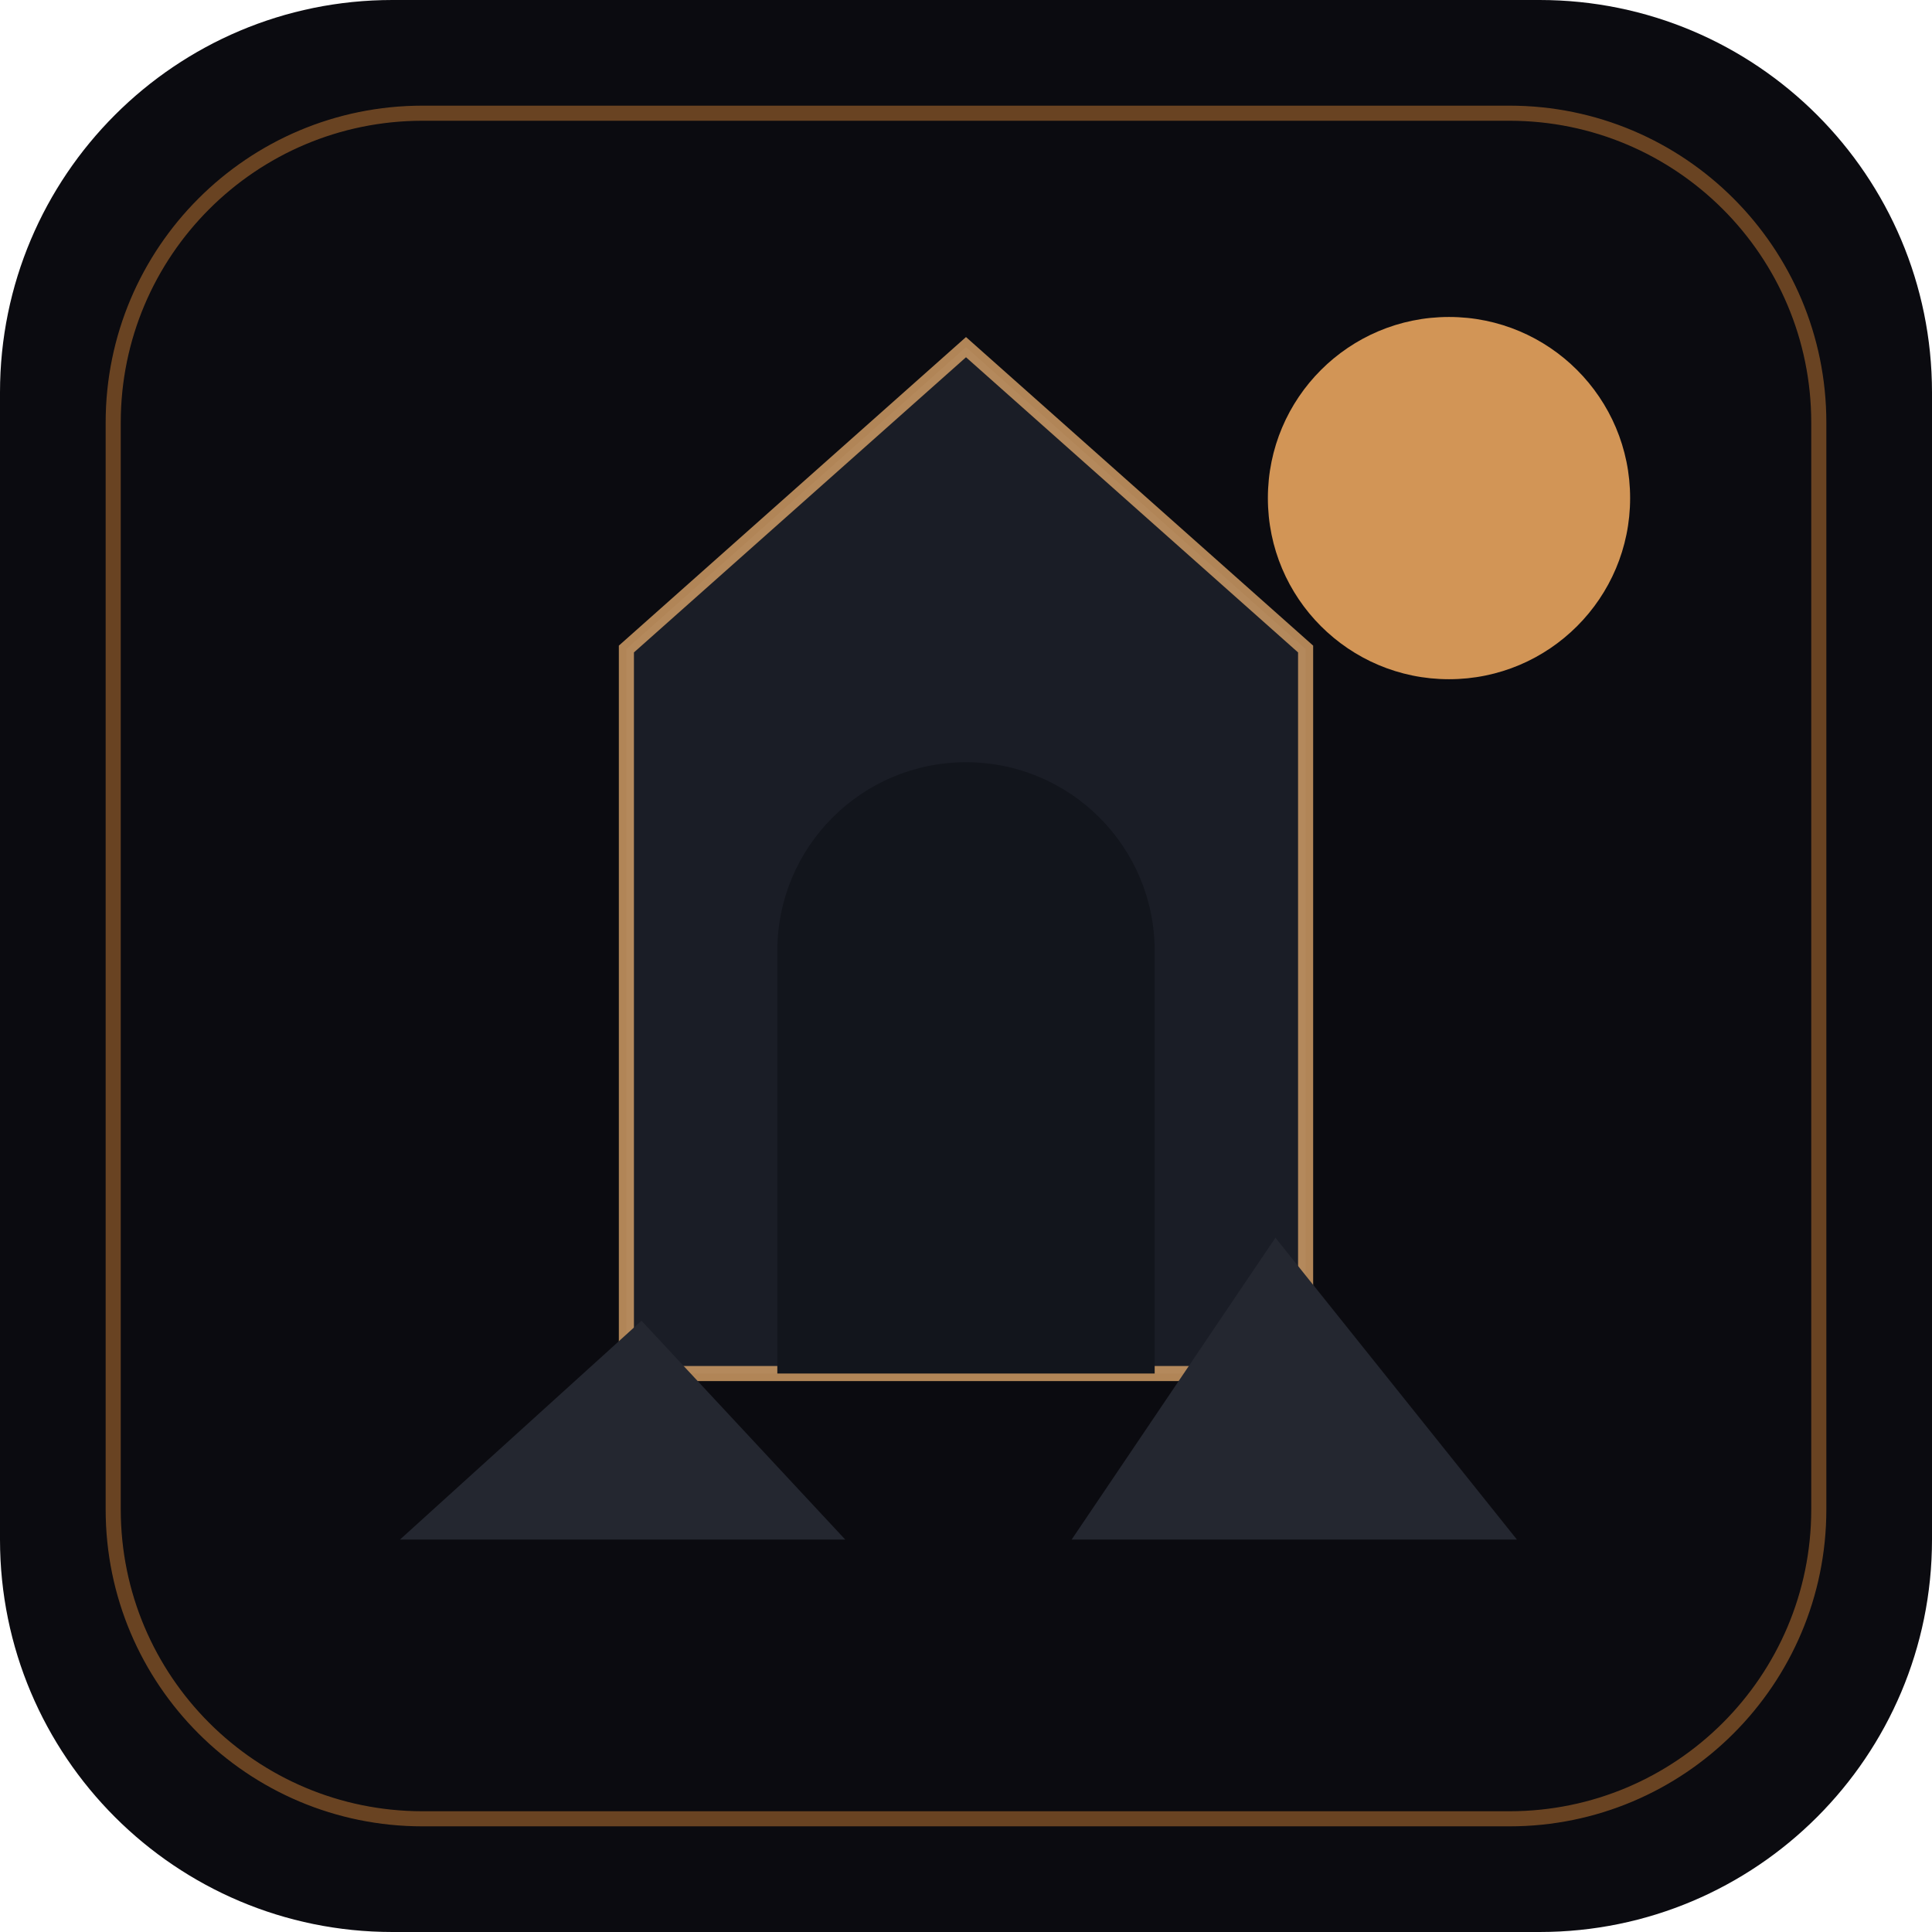
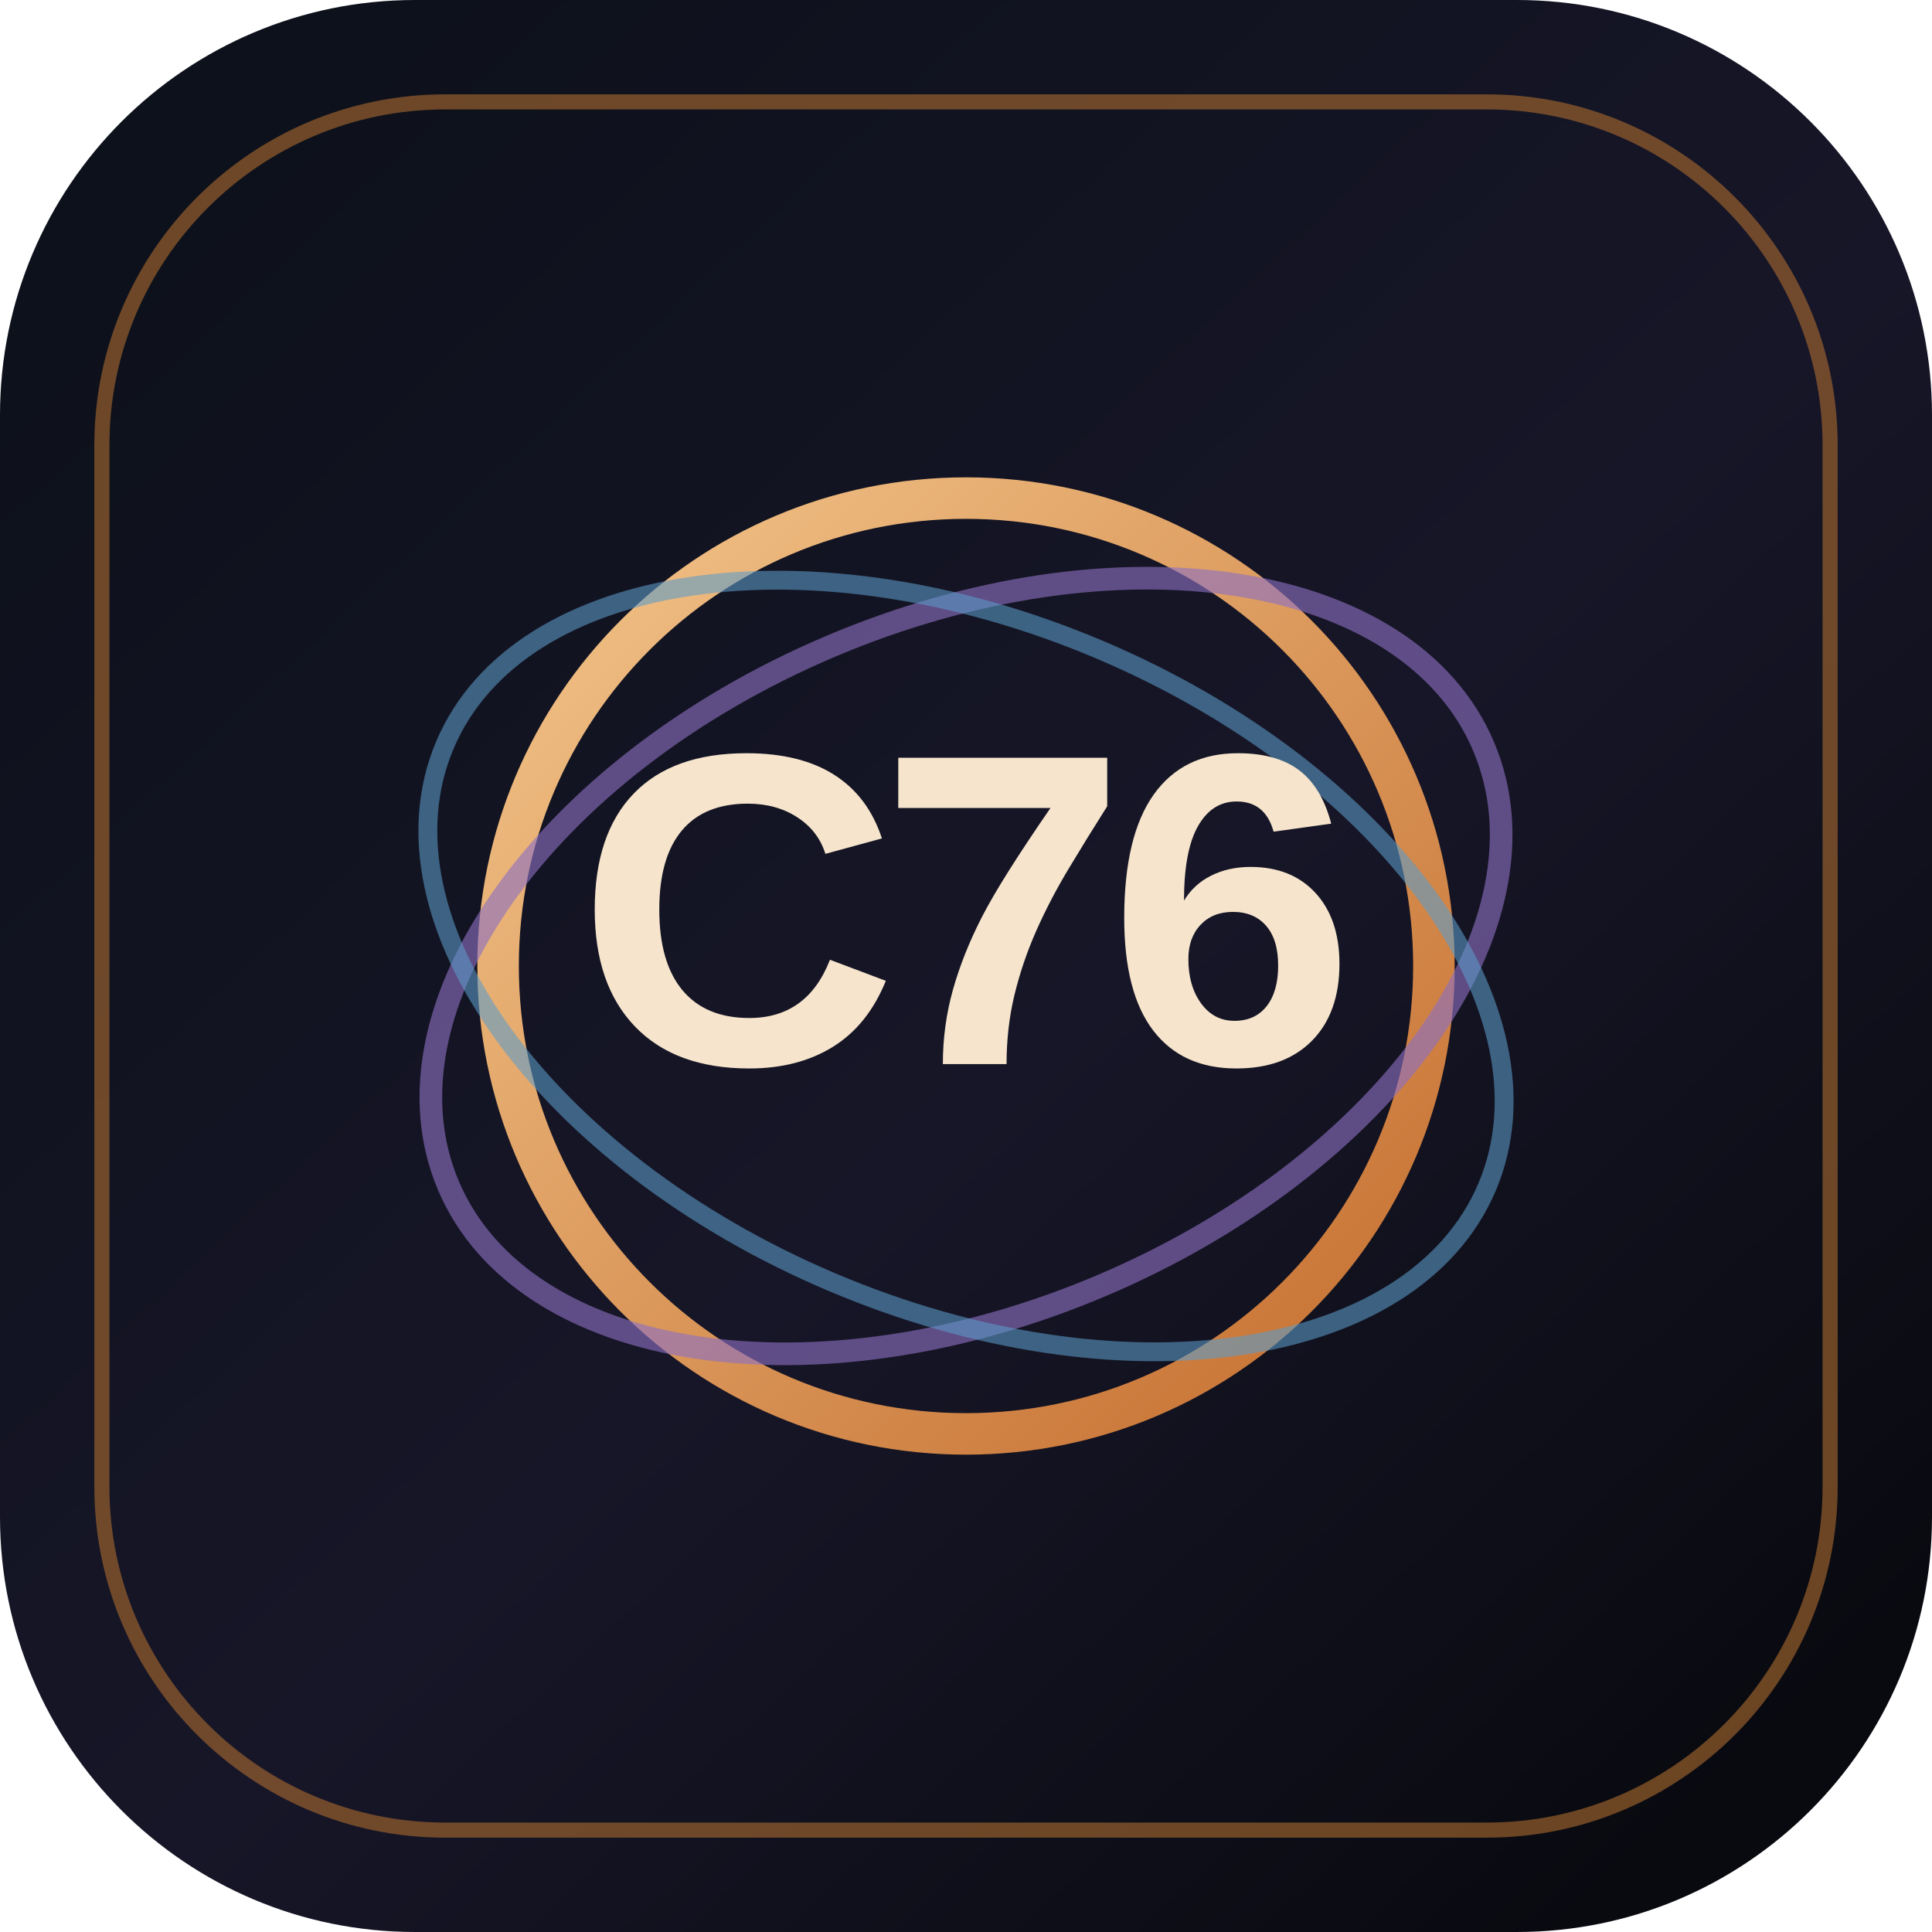
- <svg xmlns="http://www.w3.org/2000/svg" width="512" height="512" viewBox="0 0 512 512" fill="none">
-   <rect width="512" height="512" rx="104" fill="#0B0B10" />
-   <rect x="30" y="30" width="452" height="452" rx="82" stroke="#A86A30" stroke-opacity="0.6" stroke-width="4" />
-   <path d="M256 92L346 172V364H166V172L256 92Z" fill="#1A1D26" stroke="#DAA469" stroke-opacity="0.8" stroke-width="4" />
-   <path d="M206 252C206 224.386 228.386 202 256 202C283.614 202 306 224.386 306 252V364H206V252Z" fill="#12151C" />
-   <circle cx="384" cy="132" r="48" fill="#E8A45D" fill-opacity="0.9" />
-   <path d="M106 408L170 350L224 408H106Z" fill="#242730" />
-   <path d="M284 408L338 328L402 408H284Z" fill="#242730" />
+ <svg xmlns="http://www.w3.org/2000/svg" width="512" height="512" viewBox="0 0 1024 1024" fill="none">
+   <defs>
+     <linearGradient id="bg" x1="120" y1="80" x2="920" y2="940" gradientUnits="userSpaceOnUse">
+       <stop stop-color="#0D111B" />
+       <stop offset="0.55" stop-color="#171628" />
+       <stop offset="1" stop-color="#090A10" />
+     </linearGradient>
+     <linearGradient id="ring" x1="300" y1="300" x2="760" y2="760" gradientUnits="userSpaceOnUse">
+       <stop stop-color="#F0BF84" />
+       <stop offset="1" stop-color="#C46D2E" />
+     </linearGradient>
+   </defs>
+   <rect width="1024" height="1024" rx="220" fill="url(#bg)" />
+   <rect x="54" y="54" width="916" height="916" rx="182" stroke="#A86A30" stroke-opacity="0.62" stroke-width="8" />
+   <circle cx="512" cy="512" r="248" stroke="url(#ring)" stroke-width="22" />
+   <ellipse cx="512" cy="512" rx="298" ry="184" transform="rotate(-23 512 512)" stroke="#8C6FC2" stroke-opacity="0.62" stroke-width="12" />
+   <ellipse cx="512" cy="512" rx="300" ry="182" transform="rotate(23 512 512)" stroke="#5C9BC8" stroke-opacity="0.58" stroke-width="10" />
+   <text x="512" y="564" fill="#F6E5CC" font-family="Arial, sans-serif" font-size="236" font-weight="700" text-anchor="middle" letter-spacing="-10">C76</text>
</svg>
